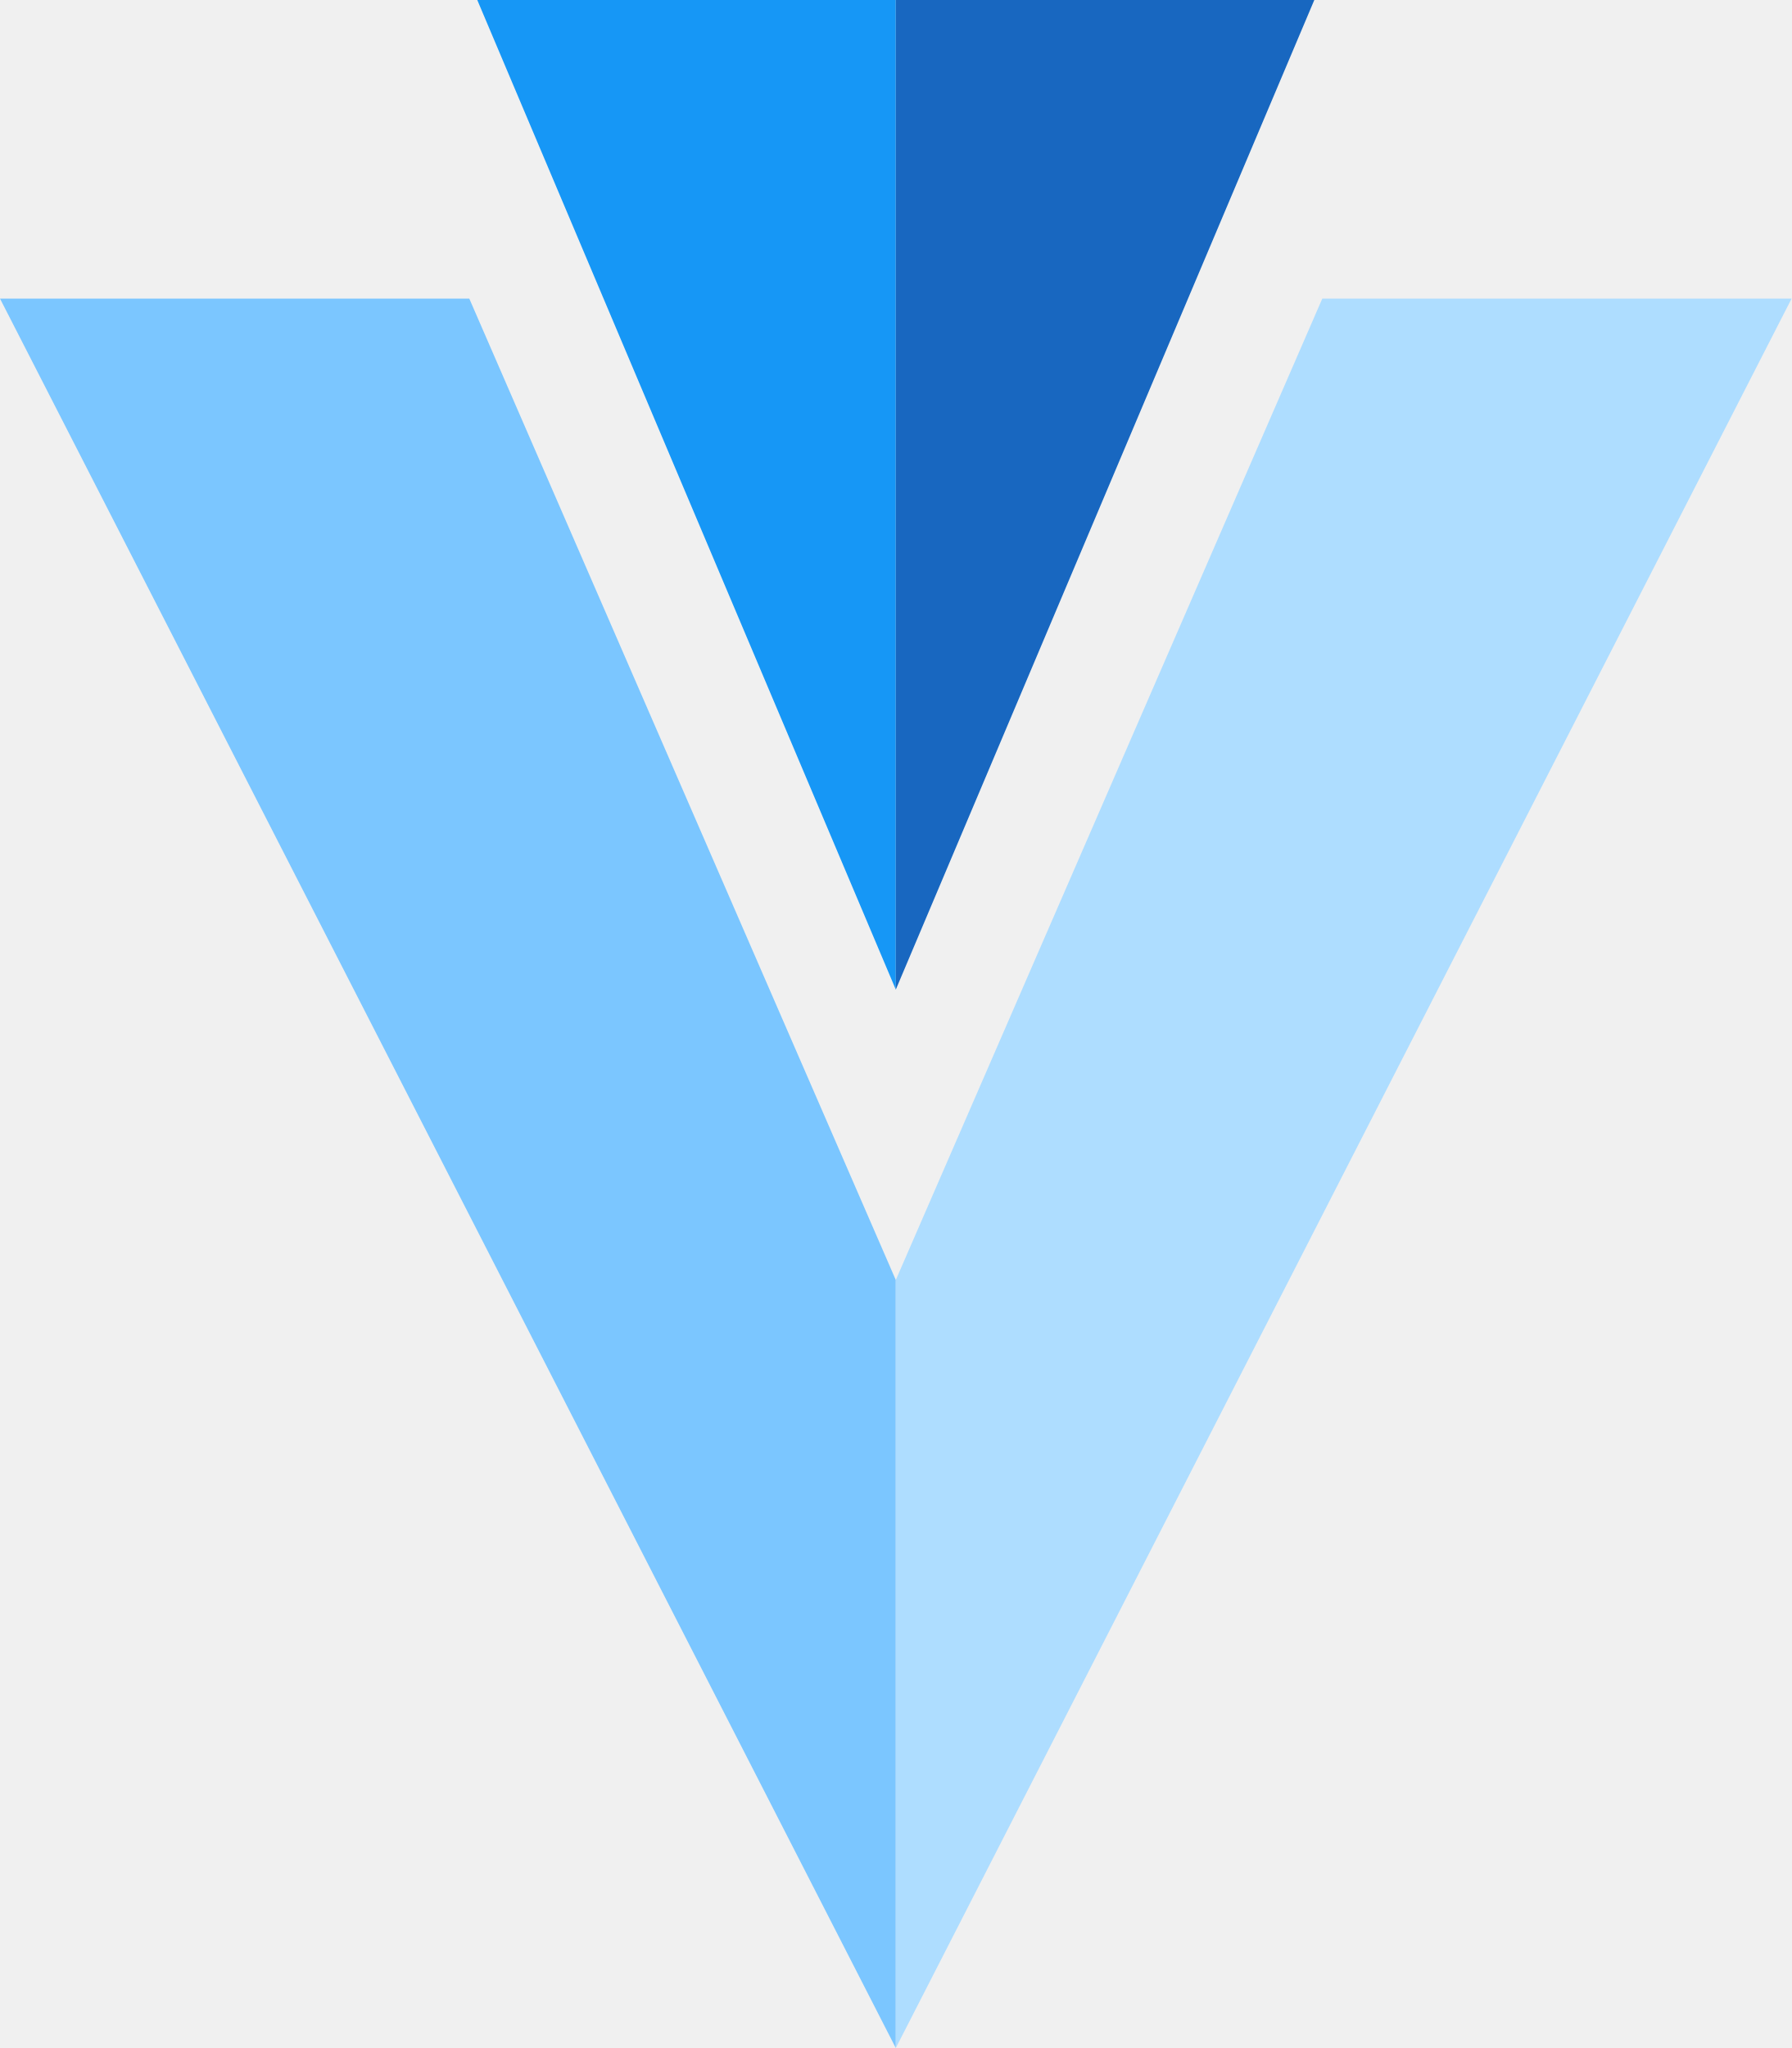
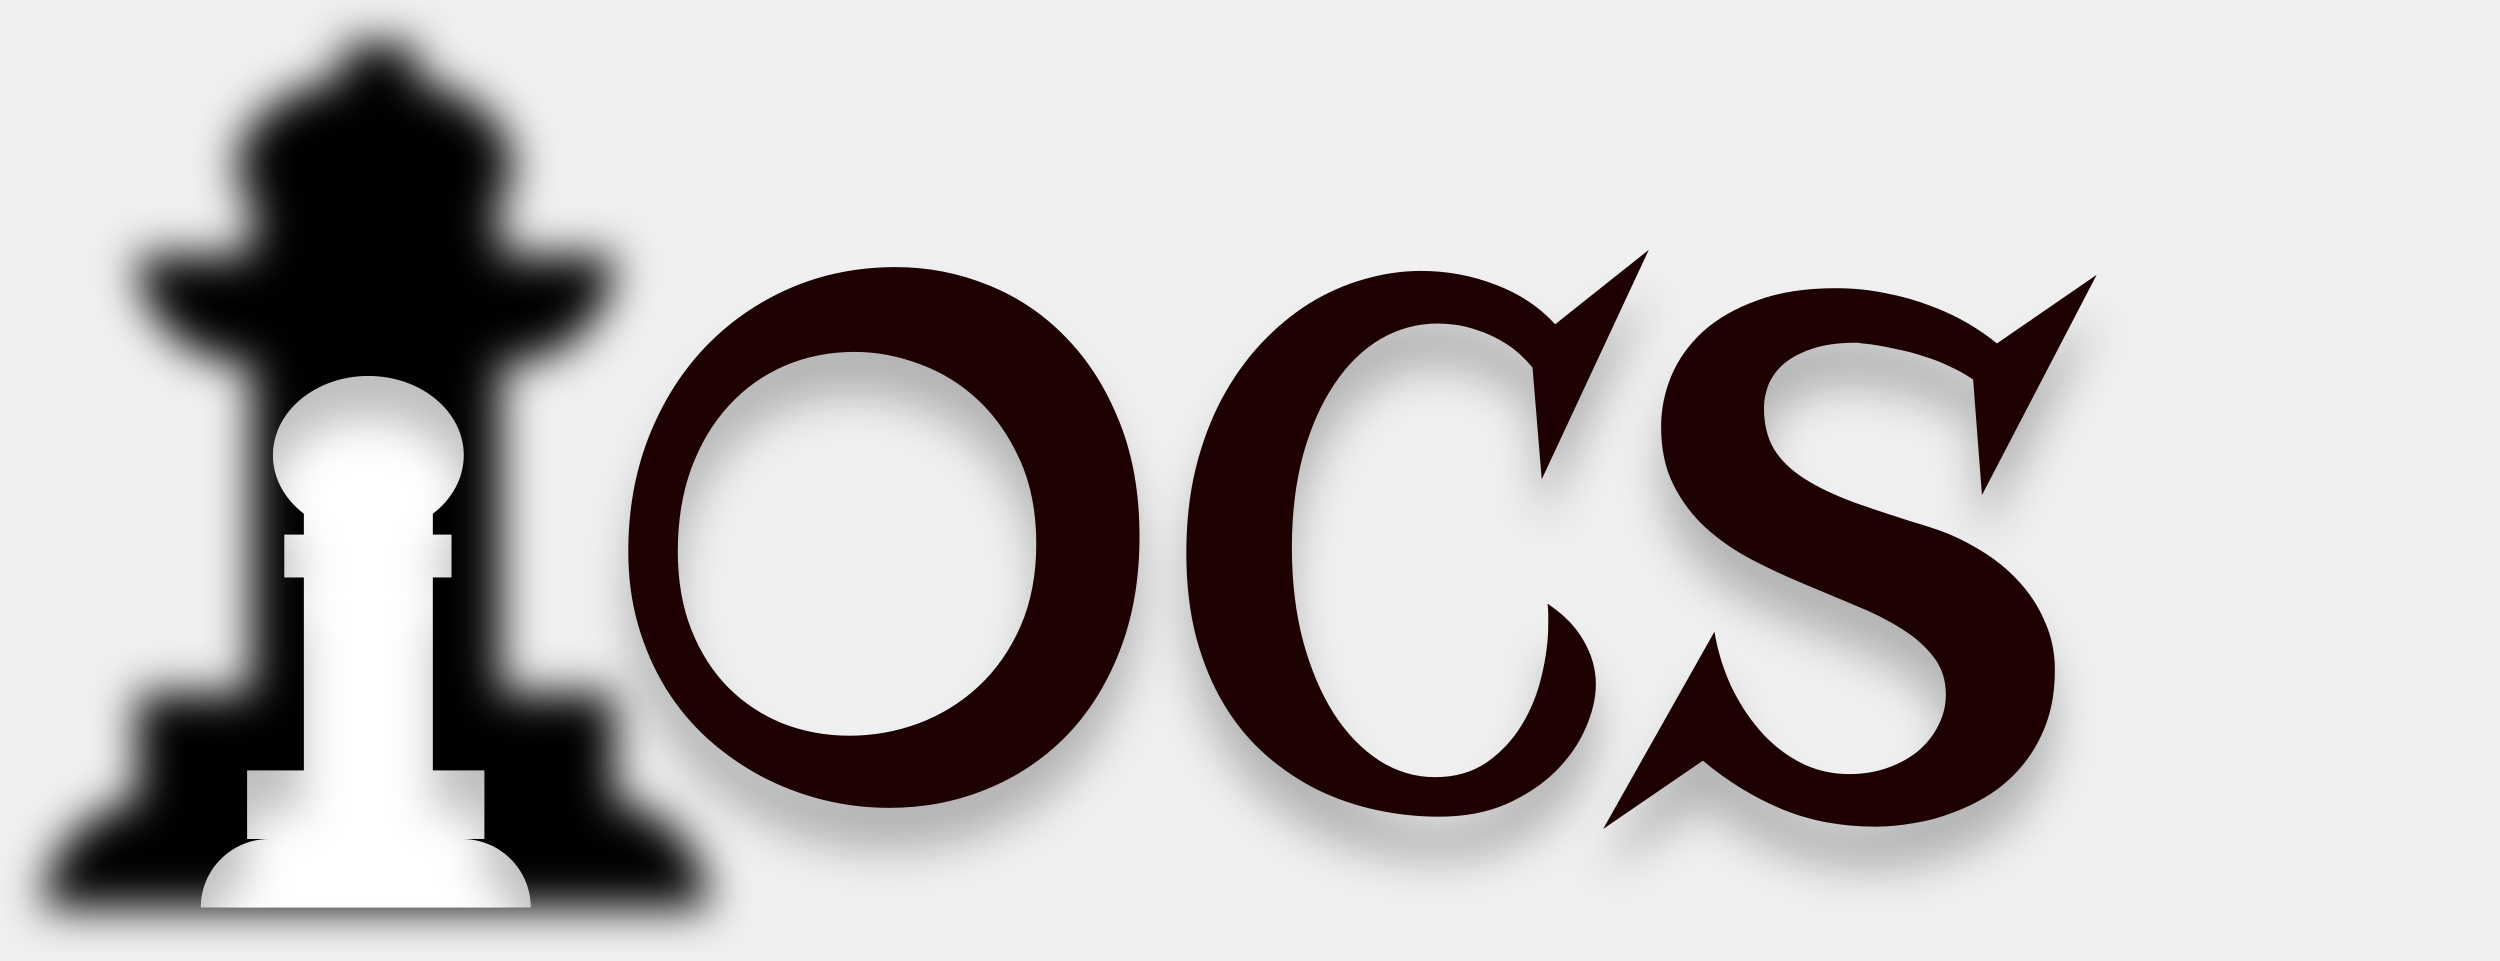
- <svg xmlns="http://www.w3.org/2000/svg" id="Layer_1" data-name="Layer 1" viewBox="0 0 87.5 100">
+ <svg xmlns="http://www.w3.org/2000/svg" width="229" height="88" viewBox="0 0 229 88" fill="none">
+   <g filter="url(#filter0_d)">
+     <path d="M104.379 49.145C104.379 53.059 103.77 56.562 102.551 59.656C101.355 62.727 99.715 65.328 97.629 67.461C95.543 69.57 93.106 71.188 90.316 72.312C87.551 73.438 84.598 74 81.457 74C79.394 74 77.367 73.754 75.375 73.262C73.406 72.769 71.531 72.055 69.75 71.117C67.992 70.18 66.363 69.043 64.863 67.707C63.363 66.348 62.074 64.801 60.996 63.066C59.918 61.309 59.074 59.387 58.465 57.301C57.855 55.191 57.551 52.93 57.551 50.516C57.551 46.766 58.16 43.309 59.379 40.145C60.621 36.957 62.332 34.203 64.512 31.883C66.715 29.562 69.305 27.746 72.281 26.434C75.281 25.121 78.539 24.465 82.055 24.465C85.008 24.465 87.832 25.016 90.527 26.117C93.223 27.195 95.59 28.789 97.629 30.898C99.691 33.008 101.332 35.598 102.551 38.668C103.77 41.715 104.379 45.207 104.379 49.145ZM94.922 49.812C94.922 46.906 94.43 44.363 93.445 42.184C92.461 39.98 91.184 38.141 89.613 36.664C88.043 35.188 86.262 34.086 84.269 33.359C82.277 32.609 80.285 32.234 78.293 32.234C75.996 32.234 73.863 32.656 71.894 33.5C69.926 34.344 68.215 35.562 66.762 37.156C65.309 38.727 64.16 40.648 63.316 42.922C62.496 45.172 62.086 47.703 62.086 50.516C62.086 53.188 62.496 55.566 63.316 57.652C64.137 59.738 65.262 61.508 66.691 62.961C68.121 64.391 69.785 65.492 71.684 66.266C73.606 67.016 75.644 67.391 77.801 67.391C79.981 67.391 82.09 67.016 84.129 66.266C86.191 65.492 88.019 64.367 89.613 62.891C91.231 61.391 92.519 59.551 93.481 57.371C94.441 55.168 94.922 52.648 94.922 49.812ZM130.148 24.816C132.539 24.816 134.824 25.238 137.004 26.082C139.184 26.902 141 28.109 142.453 29.703L151.031 22.883L141.223 43.906L140.379 33.676C139.605 32.738 138.785 32 137.918 31.461C137.051 30.922 136.207 30.523 135.387 30.266C134.59 29.984 133.863 29.809 133.207 29.738C132.574 29.668 132.082 29.633 131.73 29.633C129.832 29.633 128.062 30.113 126.422 31.074C124.805 32.035 123.398 33.418 122.203 35.223C121.008 37.004 120.059 39.16 119.355 41.691C118.676 44.223 118.336 47.047 118.336 50.164C118.336 53.281 118.676 56.129 119.355 58.707C120.059 61.285 120.996 63.5 122.168 65.352C123.363 67.203 124.758 68.644 126.352 69.676C127.945 70.684 129.645 71.188 131.449 71.188C133.277 71.188 134.848 70.742 136.16 69.852C137.473 68.938 138.551 67.789 139.395 66.406C140.238 65.023 140.848 63.512 141.223 61.871C141.621 60.23 141.82 58.66 141.82 57.16C141.82 56.832 141.82 56.527 141.82 56.246C141.82 55.941 141.797 55.625 141.75 55.297C143.273 56.305 144.387 57.453 145.09 58.742C145.816 60.008 146.18 61.32 146.18 62.68C146.18 63.945 145.863 65.293 145.23 66.723C144.621 68.129 143.707 69.441 142.488 70.66C141.27 71.856 139.77 72.852 137.988 73.648C136.207 74.422 134.145 74.809 131.801 74.809C129.902 74.809 128.016 74.609 126.141 74.211C124.266 73.812 122.473 73.203 120.762 72.383C119.051 71.539 117.457 70.473 115.98 69.184C114.504 67.894 113.227 66.359 112.148 64.578C111.07 62.797 110.215 60.746 109.582 58.426C108.973 56.105 108.668 53.516 108.668 50.656C108.668 47.867 108.949 45.301 109.512 42.957C110.098 40.59 110.895 38.457 111.902 36.559C112.934 34.637 114.129 32.949 115.488 31.496C116.871 30.02 118.348 28.789 119.918 27.805C121.512 26.82 123.176 26.082 124.91 25.59C126.668 25.074 128.414 24.816 130.148 24.816ZM168.152 26.398C169.746 26.398 171.27 26.551 172.723 26.855C174.199 27.137 175.57 27.523 176.836 28.016C178.102 28.484 179.25 29.023 180.281 29.633C181.312 30.242 182.191 30.852 182.918 31.461L192.059 25.168L181.547 45.348L180.738 34.766C180.059 34.297 179.32 33.887 178.523 33.535C177.75 33.16 176.965 32.855 176.168 32.621C175.395 32.363 174.645 32.164 173.918 32.023C173.191 31.859 172.547 31.73 171.984 31.637C171.422 31.543 170.965 31.484 170.613 31.461C170.285 31.414 170.109 31.391 170.086 31.391C168.492 31.391 167.156 31.566 166.078 31.918C165 32.27 164.121 32.727 163.441 33.289C162.785 33.852 162.305 34.496 162 35.223C161.719 35.926 161.578 36.641 161.578 37.367C161.578 38.844 161.883 40.098 162.492 41.129C163.102 42.137 164.027 43.039 165.27 43.836C166.512 44.633 168.094 45.383 170.016 46.086C171.938 46.766 174.199 47.504 176.801 48.301C178.371 48.793 179.848 49.461 181.23 50.305C182.637 51.125 183.855 52.098 184.887 53.223C185.918 54.324 186.727 55.566 187.312 56.949C187.922 58.309 188.227 59.773 188.227 61.344C188.227 63.172 187.969 64.801 187.453 66.231C186.938 67.637 186.246 68.879 185.379 69.957C184.535 71.012 183.551 71.914 182.426 72.664C181.301 73.391 180.129 73.977 178.91 74.422C177.715 74.891 176.496 75.219 175.254 75.406C174.035 75.617 172.887 75.723 171.809 75.723C168.645 75.723 165.773 75.184 163.195 74.106C160.617 73.027 158.215 71.551 155.988 69.676L146.848 75.934L157.043 57.863C157.324 59.551 157.816 61.18 158.52 62.75C159.246 64.297 160.137 65.68 161.191 66.898C162.246 68.117 163.465 69.09 164.848 69.816C166.23 70.543 167.742 70.906 169.383 70.906C170.695 70.906 171.891 70.707 172.969 70.309C174.07 69.91 175.008 69.383 175.781 68.727C176.555 68.047 177.152 67.273 177.574 66.406C178.02 65.516 178.242 64.59 178.242 63.629C178.242 62.293 177.867 61.145 177.117 60.184C176.367 59.199 175.383 58.332 174.164 57.582C172.945 56.809 171.551 56.105 169.98 55.473C168.434 54.816 166.84 54.148 165.199 53.469C163.559 52.789 161.953 52.039 160.383 51.219C158.836 50.398 157.453 49.438 156.234 48.336C155.016 47.211 154.031 45.898 153.281 44.398C152.531 42.898 152.156 41.129 152.156 39.09C152.156 37.52 152.461 35.984 153.07 34.484C153.703 32.961 154.664 31.602 155.953 30.406C157.266 29.211 158.93 28.25 160.945 27.523C162.961 26.773 165.363 26.398 168.152 26.398Z" fill="#1E0202" />
+   </g>
+   <g filter="url(#filter1_f)">
+     <path fill-rule="evenodd" clip-rule="evenodd" d="M38.165 4H31.369V7.214C25.861 8.086 21.773 11.306 21.773 15.146C21.773 16.815 22.546 18.367 23.872 19.66H23.035V23.362H12.566C12.566 28.814 16.986 33.234 22.438 33.234H23.035V63.469H12.566V73.341H56.345V63.469H45.876V33.234H46.472C51.925 33.234 56.345 28.814 56.345 23.362H45.876V19.66H44.863C46.188 18.367 46.961 16.815 46.961 15.146C46.961 11.495 43.264 8.403 38.165 7.359V4ZM4 83.214C4 77.761 8.42 73.341 13.873 73.341H55.038C60.49 73.341 64.91 77.761 64.91 83.214H4Z" fill="black" />
+   </g>
+   <g filter="url(#filter2_i)">
+     <path fill-rule="evenodd" clip-rule="evenodd" d="M42.482 41.703C42.482 43.823 41.389 45.731 39.647 47.059V48.969H41.361V52.896H39.647V70.57H44.372V76.853H42.354C45.819 76.86 48.625 79.671 48.625 83.137H18.382C18.382 79.671 21.189 76.86 24.653 76.853H22.635V70.57H27.833V52.896H26.041V48.969H27.833V47.059C26.09 45.731 24.997 43.823 24.997 41.703C24.997 37.69 28.912 34.437 33.74 34.437C38.568 34.437 42.482 37.69 42.482 41.703Z" fill="white" />
+   </g>
  <defs>
-     <style>.cls-1{fill:#1697f6;}.cls-2{fill:#7bc6ff;}.cls-3{fill:#1867c0;}.cls-4{fill:#aeddff;}</style>
+     <filter id="filter0_d" x="14" y="9" width="219" height="82" filterUnits="userSpaceOnUse" color-interpolation-filters="sRGB">
+       <feFlood flood-opacity="0" result="BackgroundImageFix" />
+       <feColorMatrix in="SourceAlpha" type="matrix" values="0 0 0 0 0 0 0 0 0 0 0 0 0 0 0 0 0 0 127 0" />
+       <feOffset dy="4" />
+       <feGaussianBlur stdDeviation="2" />
+       <feColorMatrix type="matrix" values="0 0 0 0 0 0 0 0 0 0 0 0 0 0 0 0 0 0 0.25 0" />
+       <feBlend mode="normal" in2="BackgroundImageFix" result="effect1_dropShadow" />
+       <feBlend mode="normal" in="SourceGraphic" in2="effect1_dropShadow" result="shape" />
+     </filter>
+     <filter id="filter1_f" x="0" y="0" width="68.91" height="87.214" filterUnits="userSpaceOnUse" color-interpolation-filters="sRGB">
+       <feFlood flood-opacity="0" result="BackgroundImageFix" />
+       <feBlend mode="normal" in="SourceGraphic" in2="BackgroundImageFix" result="shape" />
+       <feGaussianBlur stdDeviation="2" result="effect1_foregroundBlur" />
+     </filter>
+     <filter id="filter2_i" x="18.382" y="34.437" width="30.243" height="52.7" filterUnits="userSpaceOnUse" color-interpolation-filters="sRGB">
+       <feFlood flood-opacity="0" result="BackgroundImageFix" />
+       <feBlend mode="normal" in="SourceGraphic" in2="BackgroundImageFix" result="shape" />
+       <feColorMatrix in="SourceAlpha" type="matrix" values="0 0 0 0 0 0 0 0 0 0 0 0 0 0 0 0 0 0 127 0" result="hardAlpha" />
+       <feOffset dy="4" />
+       <feGaussianBlur stdDeviation="2" />
+       <feComposite in2="hardAlpha" operator="arithmetic" k2="-1" k3="1" />
+       <feColorMatrix type="matrix" values="0 0 0 0 0 0 0 0 0 0 0 0 0 0 0 0 0 0 0.25 0" />
+       <feBlend mode="normal" in2="shape" result="effect1_innerShadow" />
+     </filter>
  </defs>
-   <polyline class="cls-1" points="43.75 0 23.31 0 43.75 48.32" />
-   <polygon class="cls-2" points="43.75 62.5 43.75 100 0 14.58 22.92 14.58 43.75 62.5" />
-   <polyline class="cls-3" points="43.75 0 64.19 0 43.75 48.32" />
-   <polygon class="cls-4" points="64.58 14.58 87.5 14.58 43.75 100 43.75 62.5 64.58 14.58" />
</svg>
